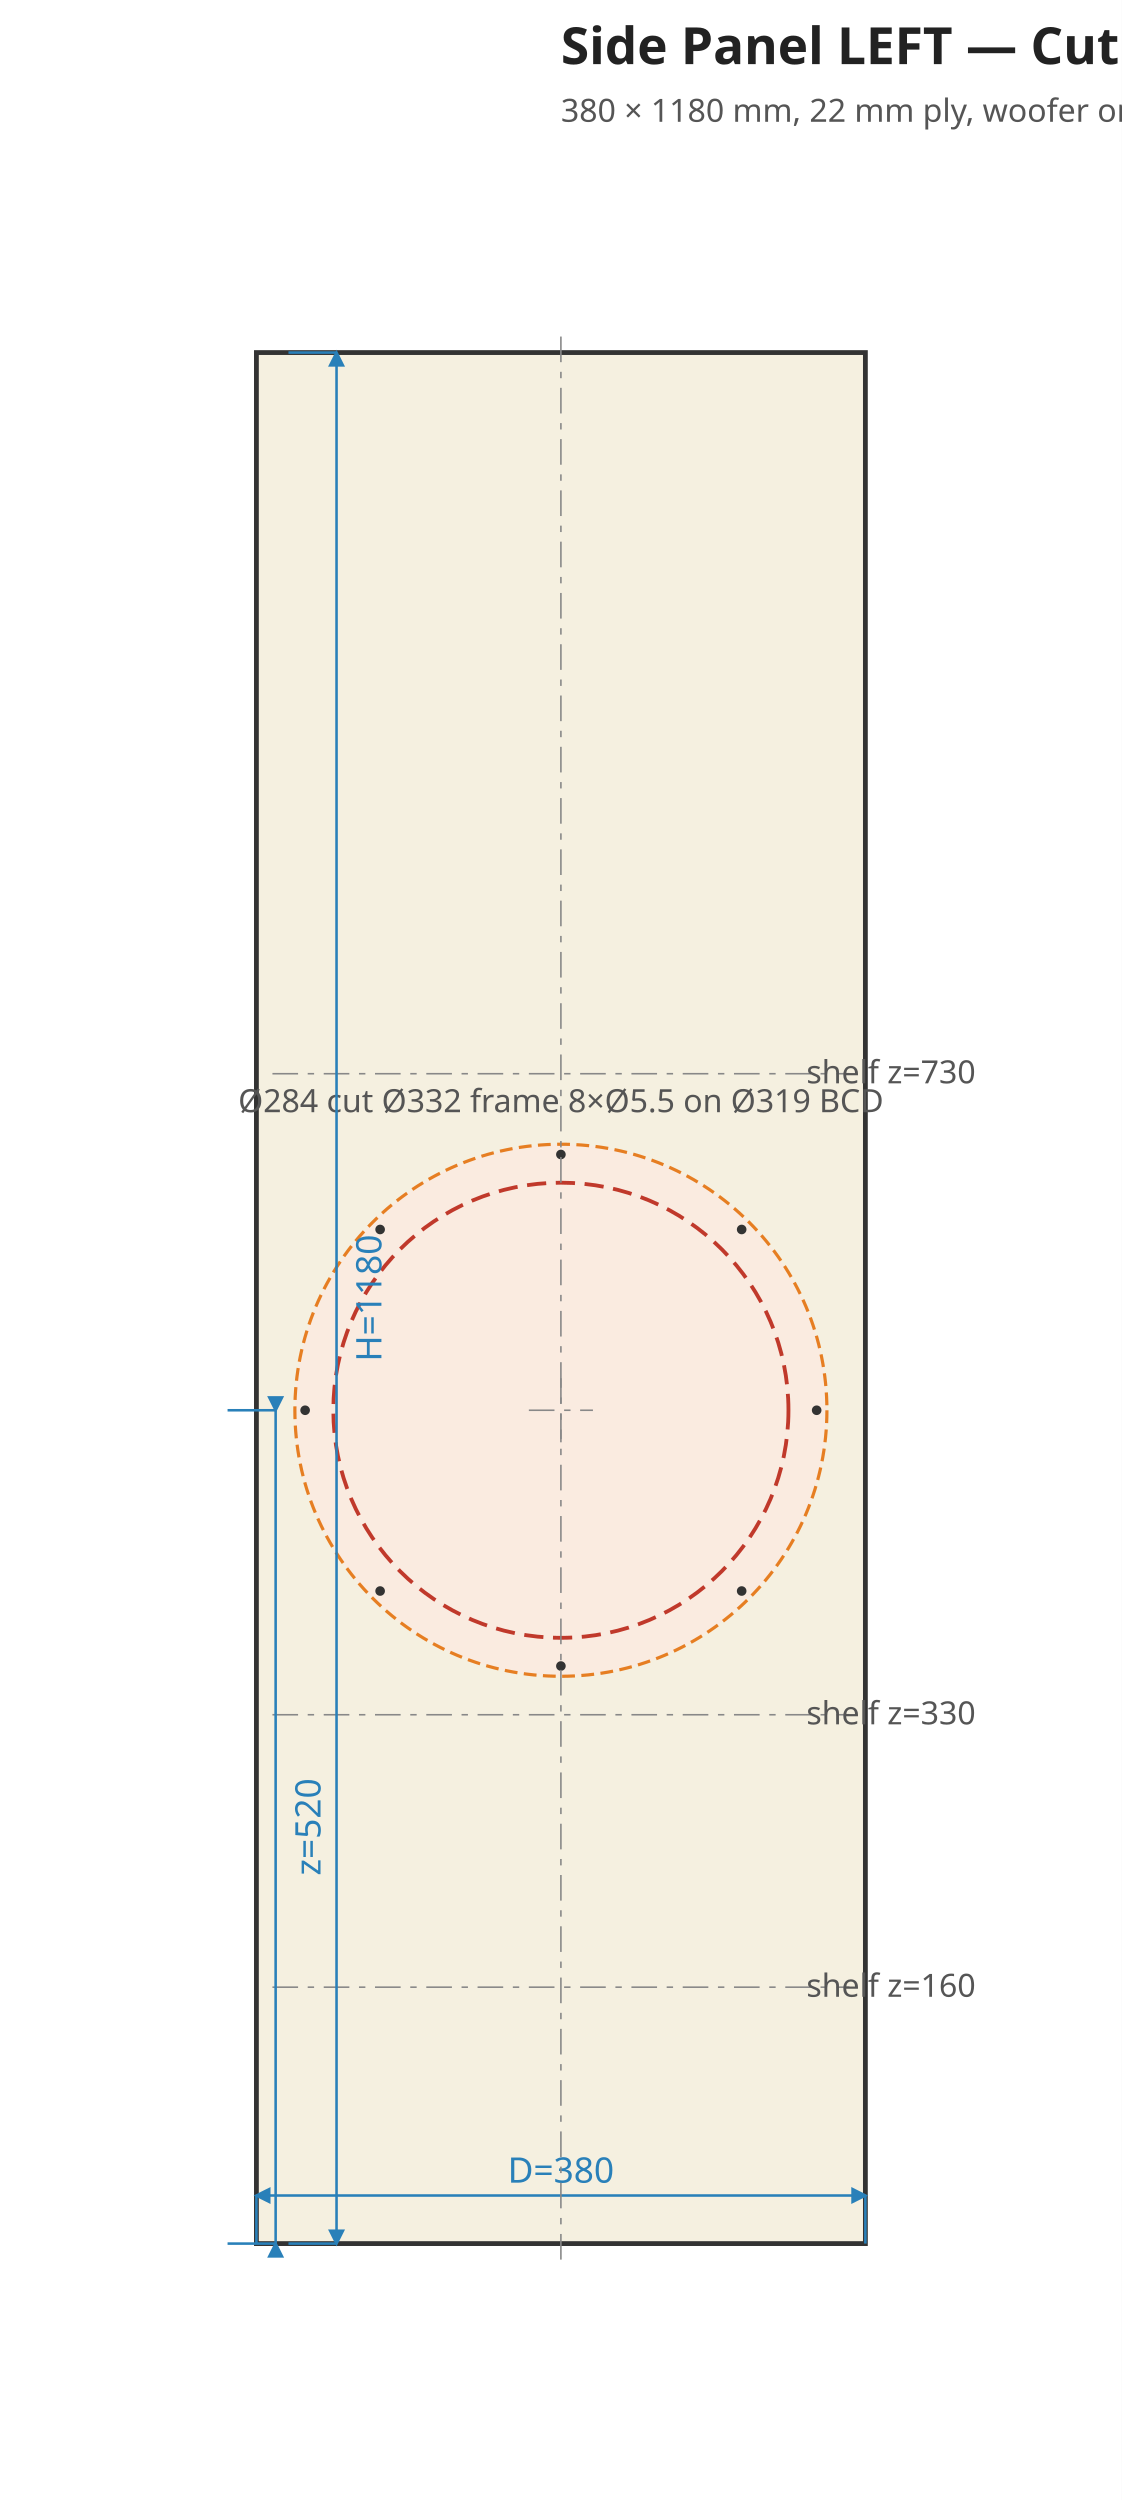
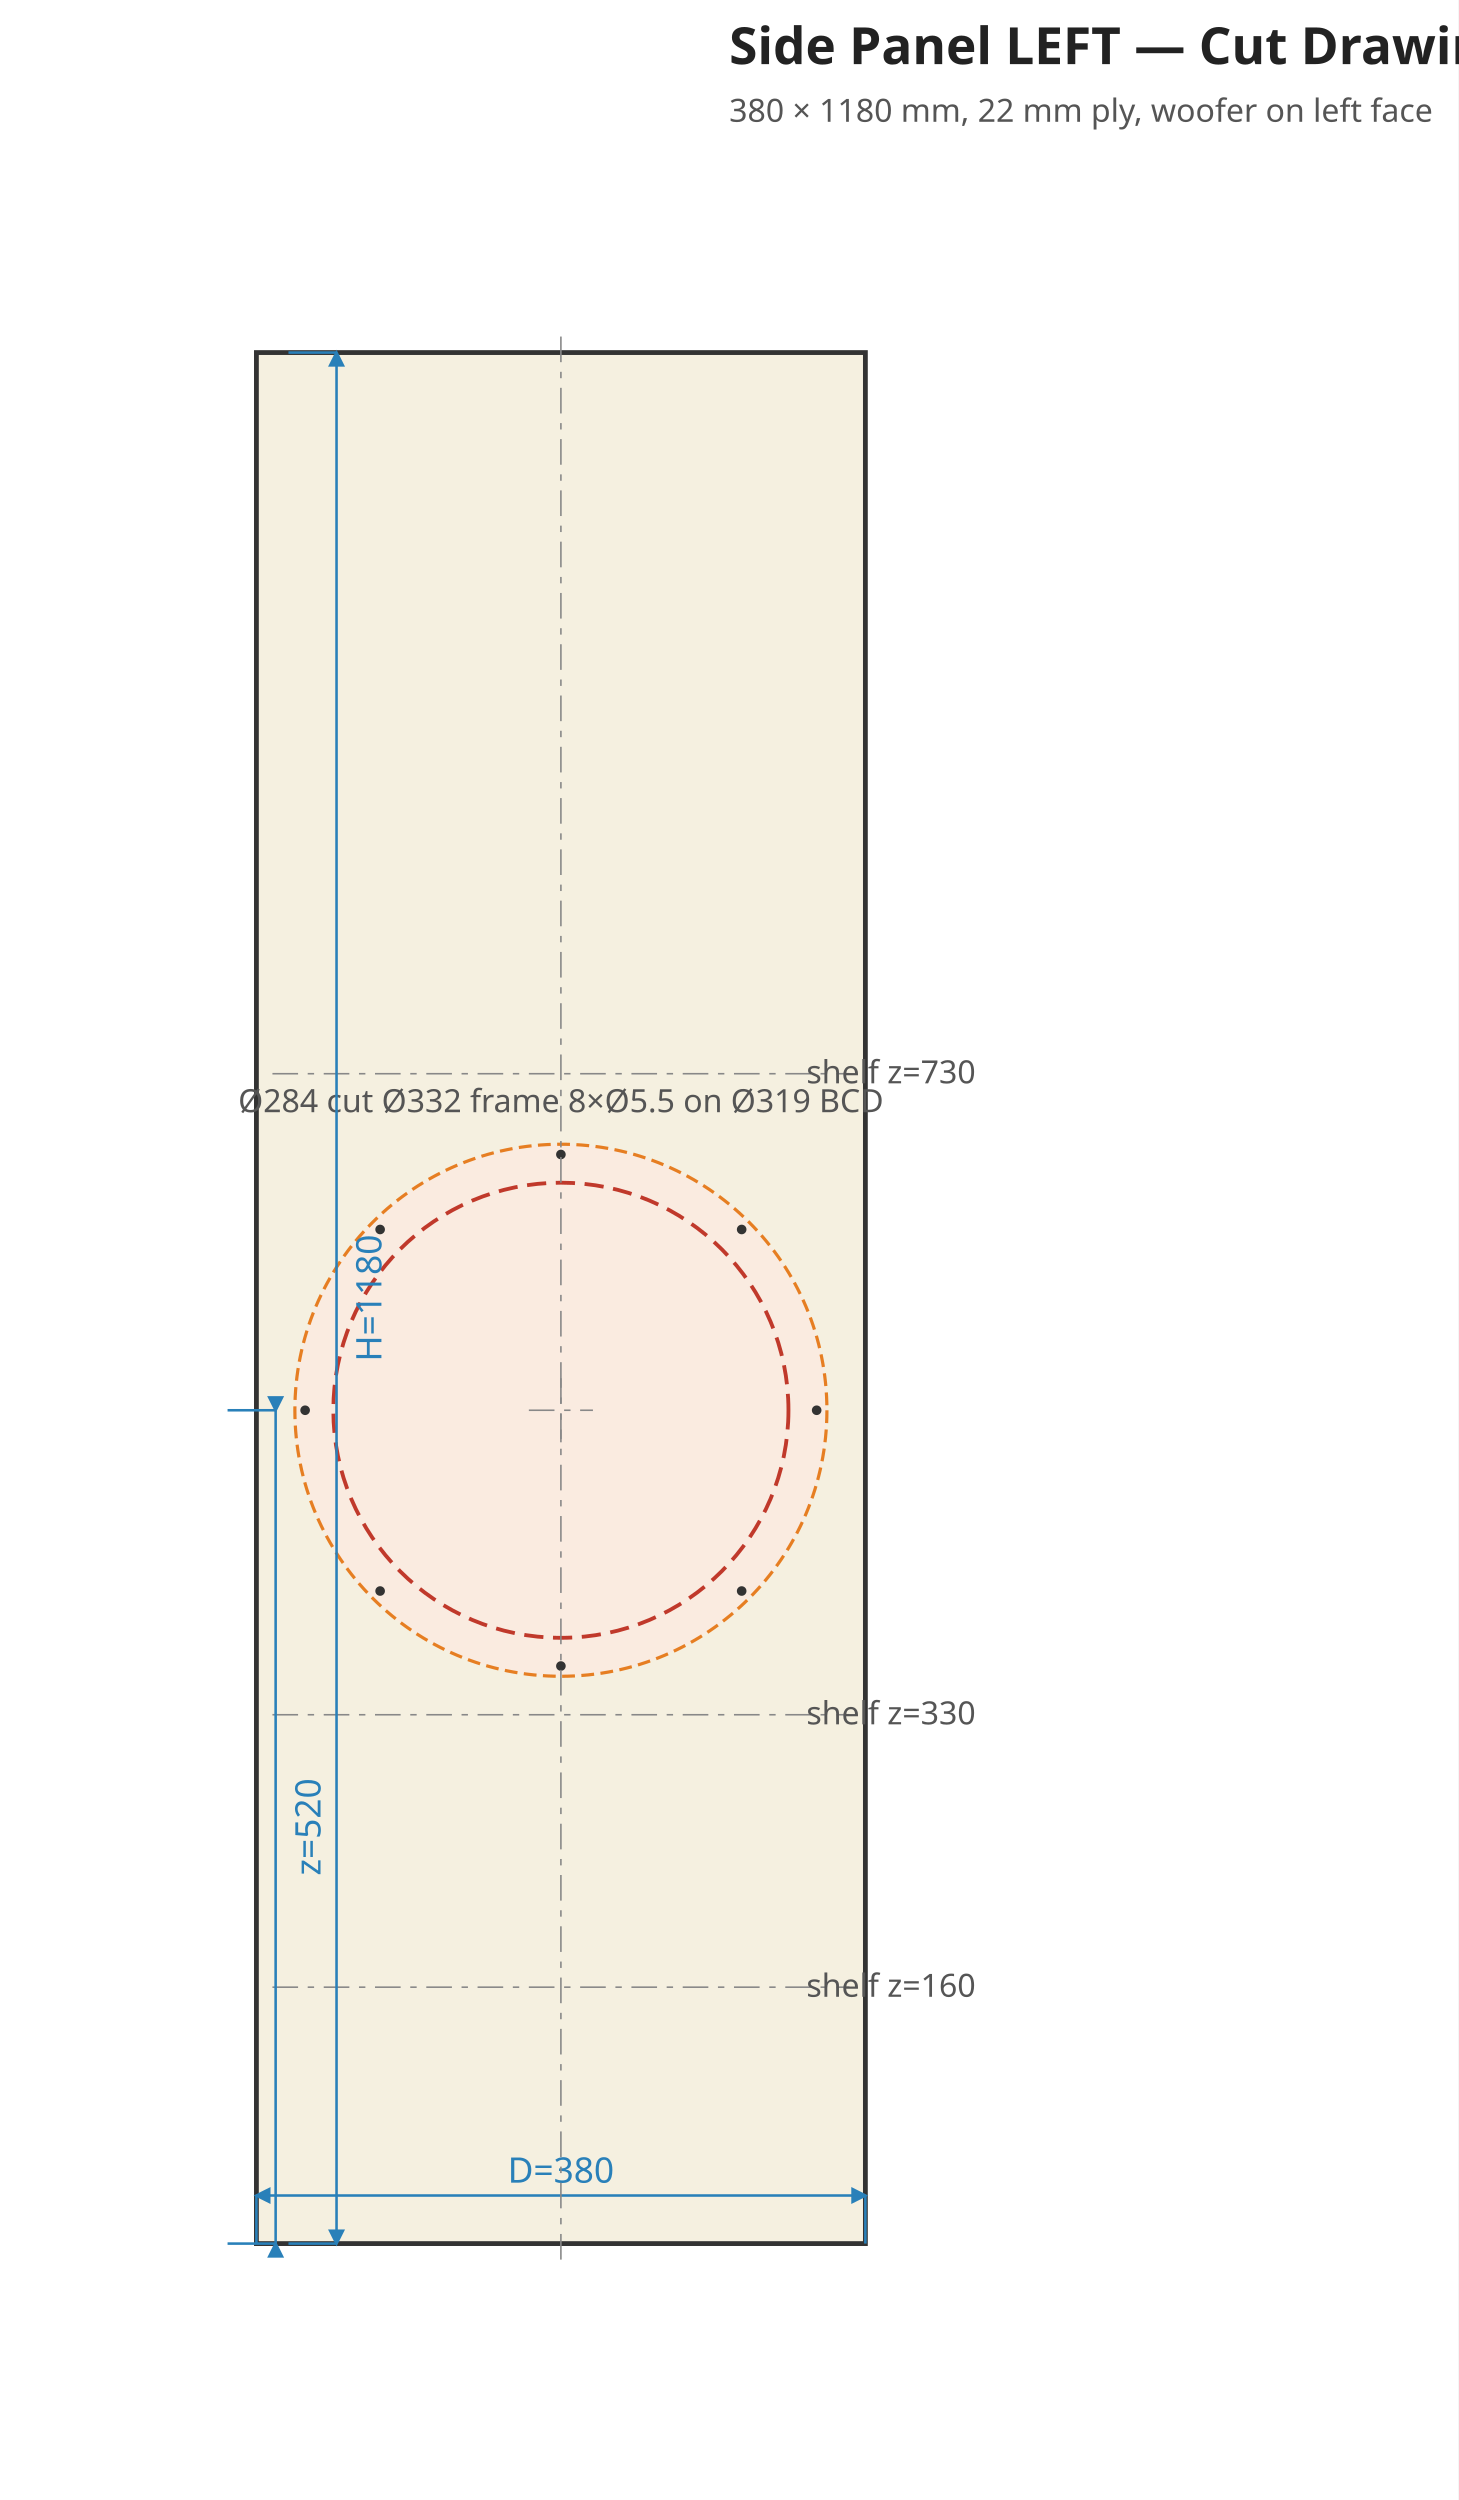
- <svg xmlns="http://www.w3.org/2000/svg" width="350" height="780" viewBox="0 0 350 780">
+ <svg xmlns="http://www.w3.org/2000/svg" width="455" height="780" viewBox="0 0 455 780">
  <style>.panel { fill: #f5f0e0; stroke: #333; stroke-width: 1.5; }
.cutout { fill: none; stroke: #c0392b; stroke-width: 1.2; stroke-dasharray: 6,3; }
.rebate { fill: #faebe0; stroke: #e67e22; stroke-width: 1.0; stroke-dasharray: 4,2; }
.pilot { fill: #333; }
.dim-line { stroke: #2980b9; stroke-width: 0.8; fill: none; }
.dim-text { fill: #2980b9; font-family: sans-serif; font-size: 11px; text-anchor: middle; }
.dim-text-v { fill: #2980b9; font-family: sans-serif; font-size: 11px; text-anchor: middle; }
.label { fill: #333; font-family: sans-serif; font-size: 12px; text-anchor: middle; font-weight: bold; }
.label-sm { fill: #555; font-family: sans-serif; font-size: 10px; text-anchor: middle; }
.label-driver { fill: #c0392b; font-family: sans-serif; font-size: 11px; text-anchor: middle; font-weight: bold; }
.title-text { fill: #222; font-family: sans-serif; font-size: 16px; font-weight: bold; }
.note { fill: #555; font-family: sans-serif; font-size: 10px; }
.arrow { stroke: #2980b9; stroke-width: 0.8; fill: #2980b9; }
.center-line { stroke: #888; stroke-width: 0.5; stroke-dasharray: 8,3,2,3; }
</style>
-   <rect width="350" height="780" fill="white" />
-   <text x="175.0" y="20.0" class="title-text">Side Panel LEFT — Cut Drawing</text>
-   <text x="175.0" y="38.0" class="note">380 × 1180 mm, 22 mm ply, woofer on left face</text>
+   <rect width="455" height="780" fill="white" />
+   <text x="227.5" y="20.0" class="title-text">Side Panel LEFT — Cut Drawing</text>
+   <text x="227.5" y="38.0" class="note">380 × 1180 mm, 22 mm ply, woofer on left face</text>
  <rect x="80.0" y="110.0" width="190.0" height="590.0" class="panel" />
  <circle cx="175.0" cy="440.0" r="83.0" class="rebate" />
  <circle cx="175.0" cy="440.0" r="71.0" class="cutout" />
  <line x1="165.0" y1="440.0" x2="185.0" y2="440.0" class="center-line" />
  <line x1="175.0" y1="430.0" x2="175.0" y2="450.0" class="center-line" />
  <circle cx="254.8" cy="440.0" r="1.5" class="pilot" />
  <circle cx="231.4" cy="496.4" r="1.5" class="pilot" />
  <circle cx="175.0" cy="519.8" r="1.5" class="pilot" />
  <circle cx="118.6" cy="496.4" r="1.5" class="pilot" />
  <circle cx="95.2" cy="440.0" r="1.5" class="pilot" />
  <circle cx="118.6" cy="383.6" r="1.5" class="pilot" />
  <circle cx="175.0" cy="360.2" r="1.5" class="pilot" />
  <circle cx="231.4" cy="383.6" r="1.5" class="pilot" />
  <text x="175.0" y="347.0" class="label-sm">Ø284 cut  Ø332 frame  8×Ø5.5 on Ø319 BCD</text>
  <line x1="85.0" y1="620.0" x2="265.0" y2="620.0" class="center-line" />
  <text x="278.0" y="623.0" class="label-sm">shelf z=160</text>
  <line x1="85.0" y1="535.0" x2="265.0" y2="535.0" class="center-line" />
  <text x="278.0" y="538.0" class="label-sm">shelf z=330</text>
  <line x1="85.0" y1="335.0" x2="265.0" y2="335.0" class="center-line" />
  <text x="278.0" y="338.0" class="label-sm">shelf z=730</text>
  <line x1="80.0" y1="700.0" x2="80.0" y2="685.0" class="dim-line" />
  <line x1="270.0" y1="700.0" x2="270.0" y2="685.0" class="dim-line" />
  <line x1="80.0" y1="685.0" x2="270.0" y2="685.0" class="dim-line" />
  <polygon points="80.0,685.0 84.0,683.0 84.0,687.0" class="arrow" />
  <polygon points="270.0,685.0 266.0,683.0 266.0,687.0" class="arrow" />
  <text x="175.0" y="681.0" class="dim-text">D=380</text>
  <line x1="90.0" y1="110.0" x2="105.0" y2="110.0" class="dim-line" />
  <line x1="90.0" y1="700.0" x2="105.0" y2="700.0" class="dim-line" />
  <line x1="105.0" y1="110.0" x2="105.0" y2="700.0" class="dim-line" />
  <polygon points="105.0,110.0 103.0,114.0 107.0,114.0" class="arrow" />
  <polygon points="105.0,700.0 103.0,696.0 107.0,696.0" class="arrow" />
  <text x="119.0" y="405.0" class="dim-text-v" transform="rotate(-90 119.0 405.0)">H=1180</text>
  <line x1="71.0" y1="700.0" x2="86.0" y2="700.0" class="dim-line" />
  <line x1="71.0" y1="440.0" x2="86.0" y2="440.0" class="dim-line" />
  <line x1="86.0" y1="700.0" x2="86.0" y2="440.0" class="dim-line" />
  <polygon points="86.0,700.0 84.0,704.0 88.0,704.0" class="arrow" />
  <polygon points="86.0,440.0 84.0,436.0 88.0,436.0" class="arrow" />
  <text x="100.0" y="570.0" class="dim-text-v" transform="rotate(-90 100.0 570.0)">z=520</text>
  <line x1="175.0" y1="105.0" x2="175.0" y2="705.0" class="center-line" />
</svg>
